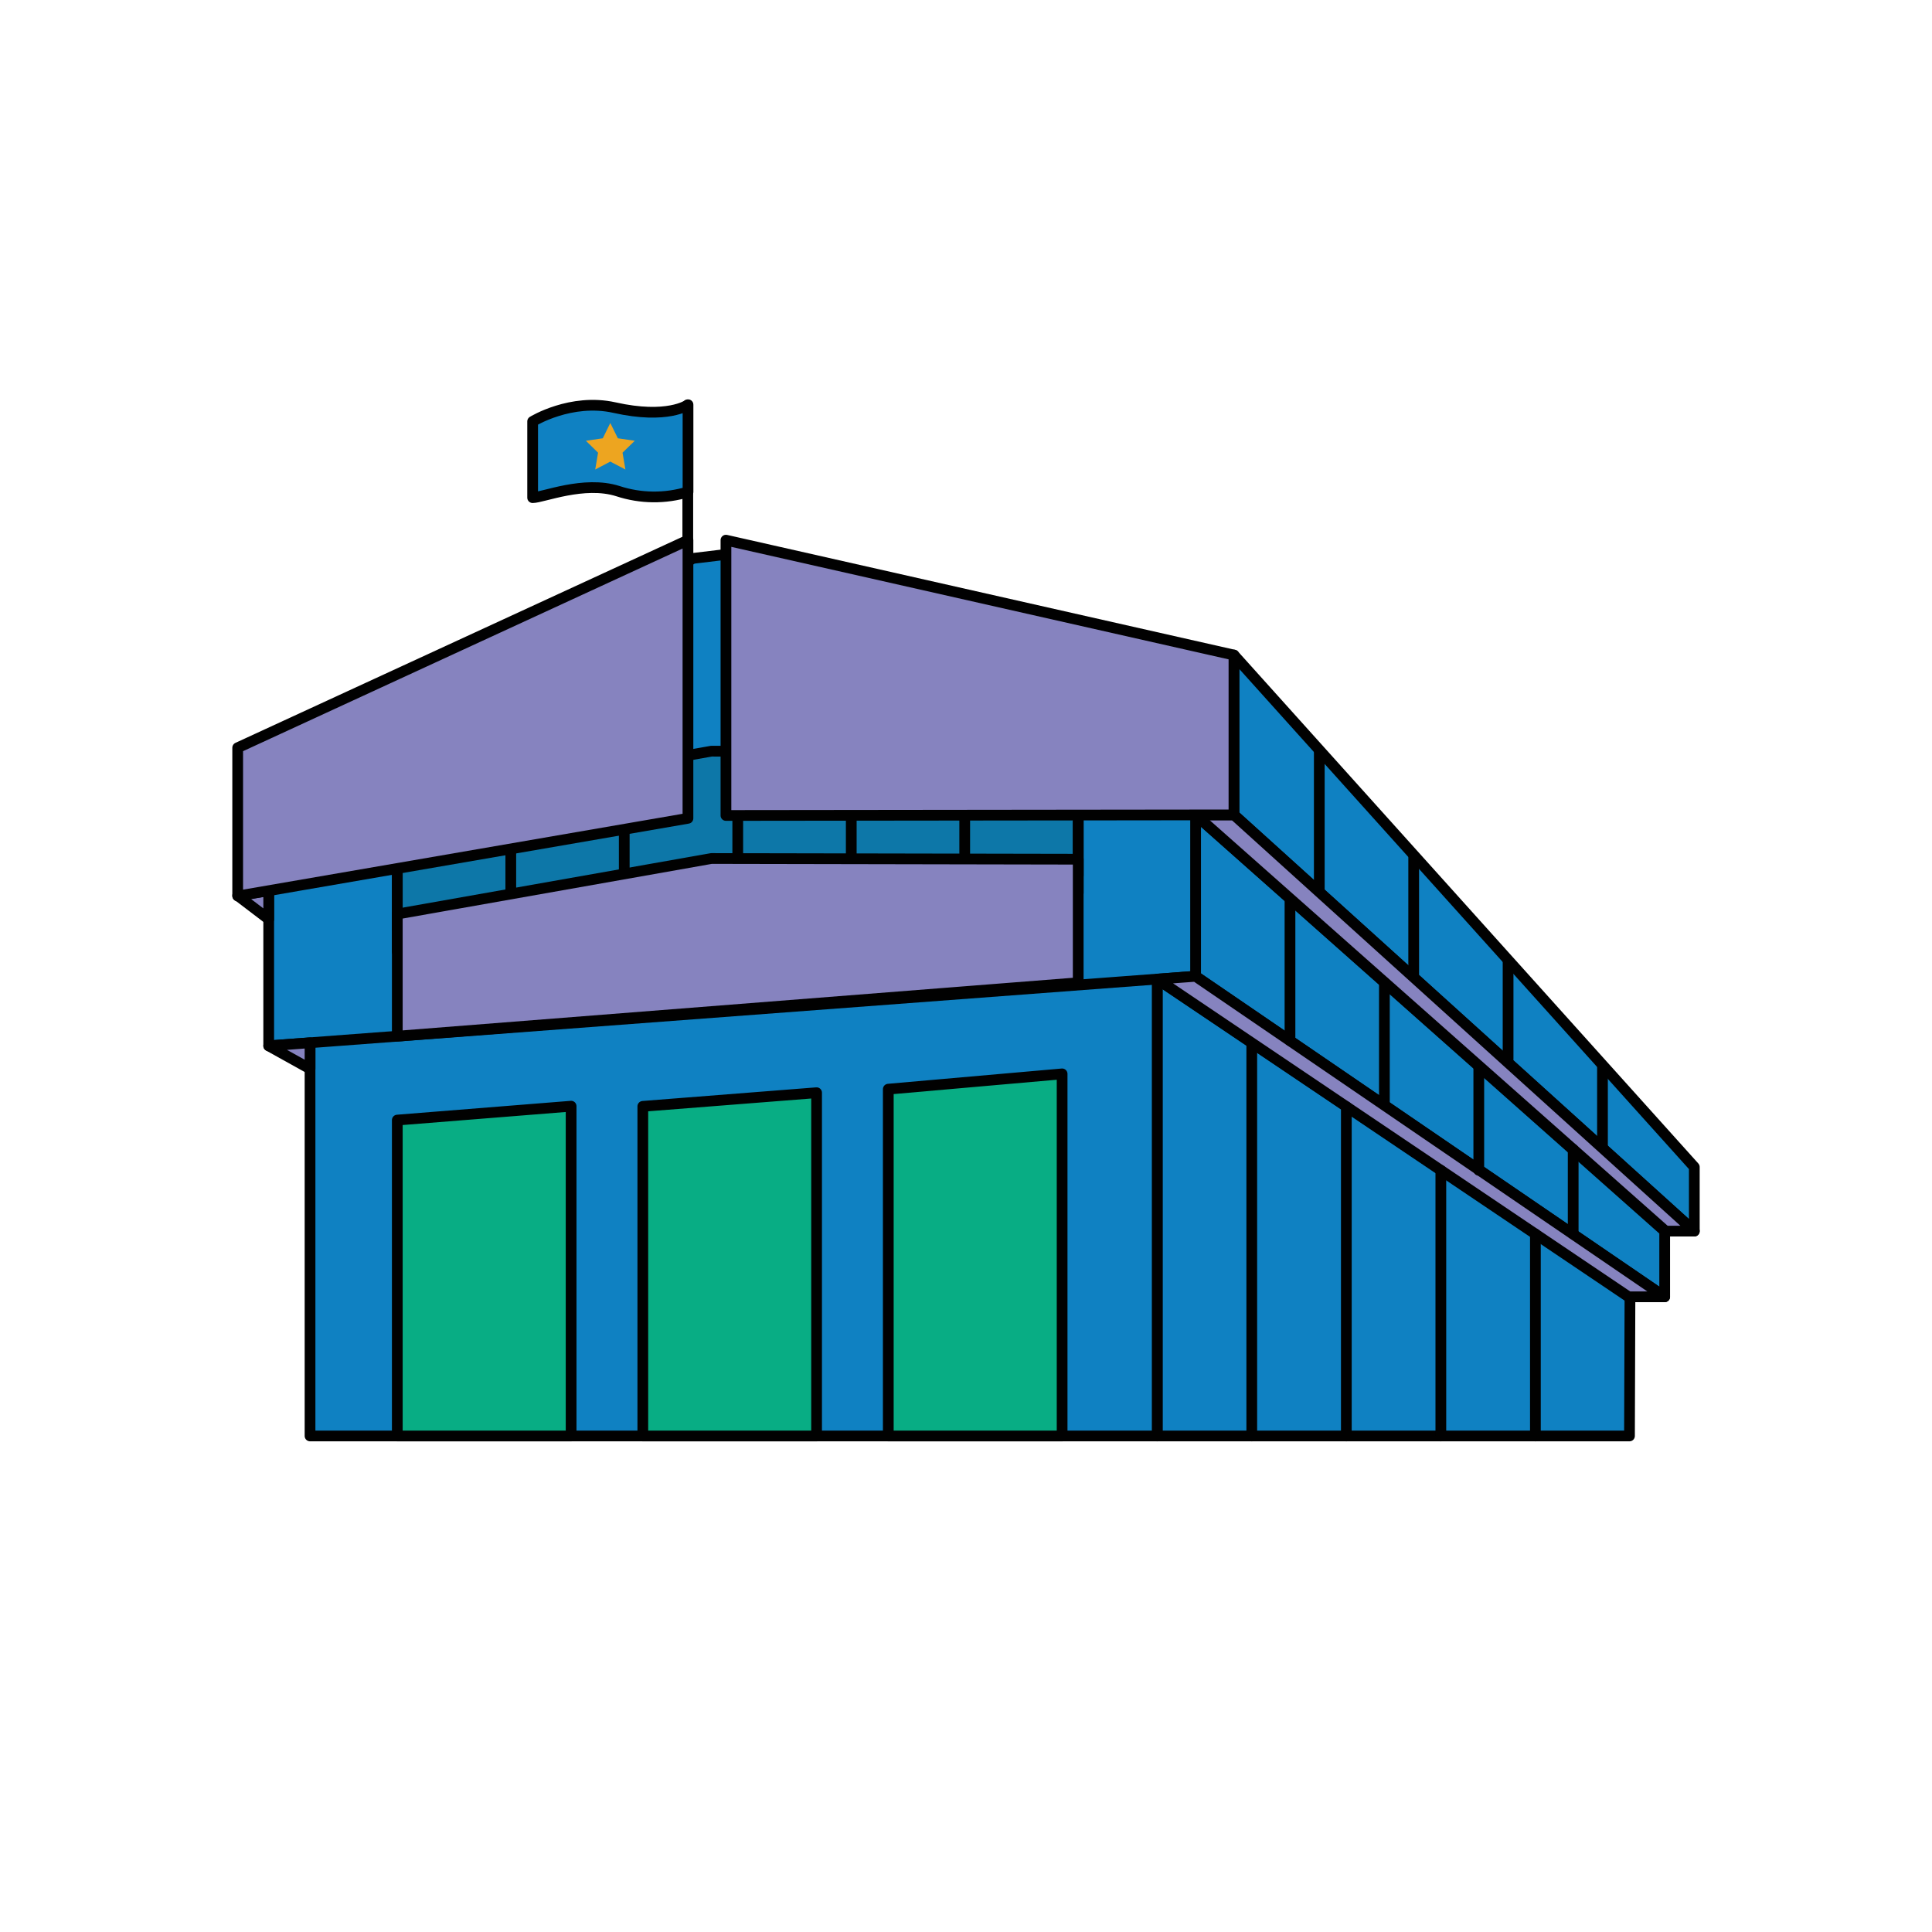
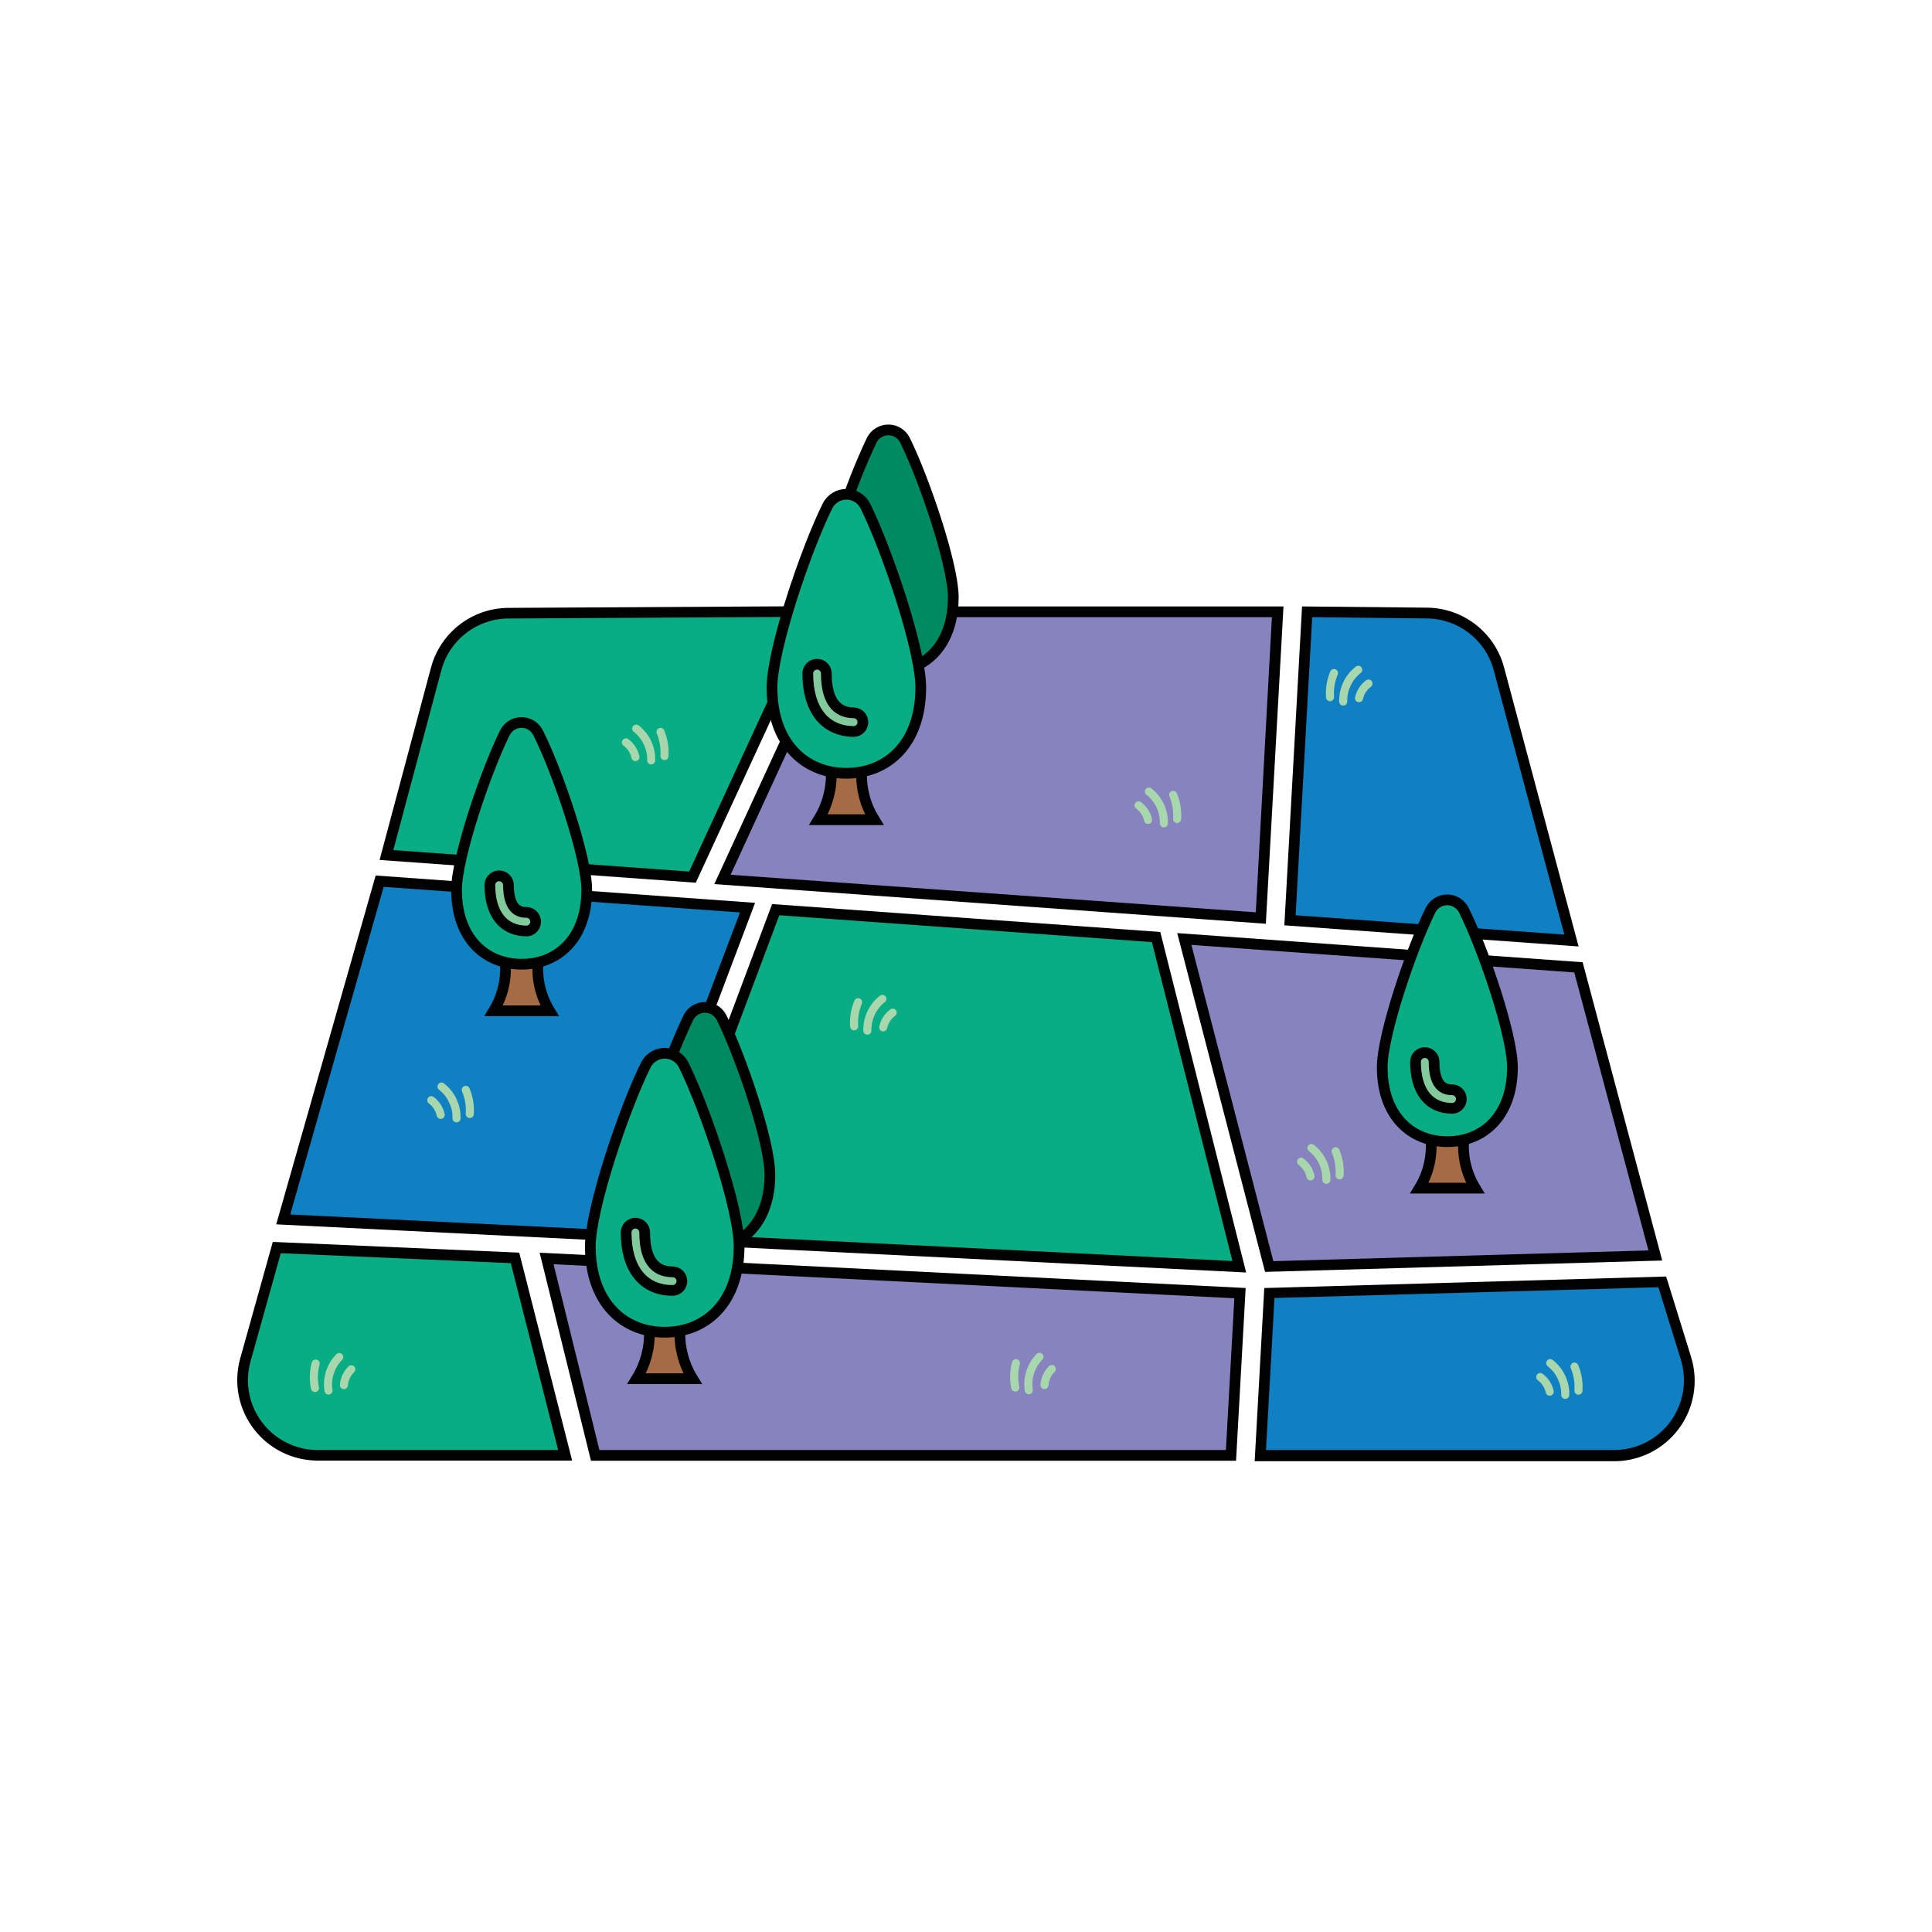
<svg xmlns="http://www.w3.org/2000/svg" id="Landmark" viewBox="0 0 360 360">
  <defs>
-     <style>.cls-1{fill:#0f81c2;}.cls-1,.cls-2,.cls-3,.cls-5{stroke:#010101;stroke-linecap:round;stroke-linejoin:round;stroke-width:2px;}.cls-2{fill:#0d77a8;}.cls-3{fill:#8683bf;}.cls-4{fill:#eda520;}.cls-5{fill:#08ad84;}</style>
+     <style>.cls-1{fill:#0f81c2;}.cls-2{fill:#010101;}.cls-3,.cls-7{fill:#08ad84;}.cls-4,.cls-5{fill:#8683bf;}.cls-5{stroke:#a9d7ad;stroke-width:1.5px;}.cls-5,.cls-7,.cls-9{stroke-linecap:round;stroke-linejoin:round;}.cls-6{fill:#a56b44;}.cls-6,.cls-7,.cls-8,.cls-9{stroke:#010101;stroke-width:2px;}.cls-6,.cls-8{stroke-miterlimit:10;}.cls-8{fill:#82ca9c;}.cls-9{fill:#008a62;}</style>
  </defs>
-   <polygon class="cls-1" points="215.63 182.45 215.63 267.57 303.63 267.57 303.72 241.64 215.63 182.45" />
-   <polygon class="cls-1" points="57.77 174.29 57.77 267.57 215.63 267.57 215.63 182.45 221 161.71 57.77 174.29" />
-   <polygon class="cls-1" points="229.93 122.06 315.71 217.46 315.71 229.4 229.93 151.84 229.93 122.06" />
-   <polygon class="cls-1" points="222.78 151.84 310.19 229.4 310.19 241.64 222.78 181.9 222.78 151.84" />
-   <polygon class="cls-1" points="129.12 104.05 134.35 103.42 228.05 126.74 222.78 151.84 222.78 181.9 50.07 194.88 50.07 150.12 129.12 104.05" />
-   <polygon class="cls-2" points="74.03 150.32 74.03 173.08 200.91 163.12 200.91 140.1 132.56 139.97 74.03 150.32" />
-   <line class="cls-2" x1="74.03" y1="148.23" x2="74.03" y2="177.35" />
-   <line class="cls-2" x1="95.18" y1="145.42" x2="95.18" y2="174.53" />
-   <line class="cls-2" x1="116.32" y1="140.91" x2="116.32" y2="170.02" />
-   <line class="cls-2" x1="137.47" y1="138.66" x2="137.47" y2="167.77" />
-   <line class="cls-2" x1="158.62" y1="138.66" x2="158.62" y2="167.77" />
-   <line class="cls-2" x1="179.76" y1="137.28" x2="179.76" y2="166.39" />
-   <line class="cls-2" x1="200.91" y1="137.28" x2="200.91" y2="166.39" />
-   <polygon class="cls-3" points="74.03 170.32 74.03 193.08 200.91 183.12 200.91 160.1 132.56 159.97 74.03 170.32" />
-   <polygon class="cls-3" points="222.78 181.92 215.63 182.45 303.46 241.64 310.19 241.64 222.78 181.92" />
-   <polygon class="cls-3" points="229.93 151.84 222.78 151.84 310.36 229.4 315.71 229.4 229.93 151.84" />
-   <polygon class="cls-3" points="50.07 194.88 57.77 194.3 57.77 199.16 50.07 194.88" />
-   <polygon class="cls-3" points="44.29 166.88 50.07 165.97 50.07 171.28 44.29 166.88" />
-   <line class="cls-3" x1="128.16" y1="75.43" x2="128.16" y2="104.32" />
-   <path class="cls-1" d="M99.25,78.53s7.13-4.39,15.24-2.58c9.89,2.22,13.71-.52,13.71-.52V91.66a21.68,21.68,0,0,1-13.08-.15c-6.31-2-14,1.22-15.87,1.22Z" />
-   <polygon class="cls-4" points="113.72 78.82 115.13 81.67 118.28 82.13 116 84.35 116.54 87.49 113.72 86.01 110.91 87.49 111.44 84.35 109.17 82.13 112.32 81.67 113.72 78.82" />
-   <polygon class="cls-5" points="74.03 208.71 74.03 267.57 106.42 267.57 106.42 206.12 74.03 208.71" />
-   <polygon class="cls-5" points="119.78 206.15 119.78 267.57 152.16 267.57 152.16 203.61 119.78 206.15" />
-   <polygon class="cls-5" points="165.52 202.95 165.52 267.57 197.91 267.57 197.91 200.1 165.52 202.95" />
-   <polygon class="cls-3" points="128.19 100.65 128.19 152.48 44.29 166.96 44.29 139.33 128.19 100.65" />
-   <polygon class="cls-3" points="135.27 100.65 135.27 151.95 229.93 151.84 229.93 122.06 135.27 100.65" />
-   <line class="cls-1" x1="233.25" y1="194.88" x2="233.25" y2="267.57" />
-   <line class="cls-1" x1="250.87" y1="206.2" x2="250.87" y2="267.57" />
-   <line class="cls-1" x1="268.48" y1="218.07" x2="268.48" y2="267.57" />
-   <line class="cls-1" x1="286.1" y1="229.94" x2="286.1" y2="267.57" />
-   <line class="cls-1" x1="240.37" y1="167.77" x2="240.37" y2="193.92" />
-   <line class="cls-1" x1="257.96" y1="183.06" x2="257.96" y2="205.76" />
-   <line class="cls-1" x1="275.55" y1="198.82" x2="275.55" y2="218.07" />
-   <line class="cls-1" x1="293.14" y1="214.15" x2="293.14" y2="229.94" />
-   <line class="cls-1" x1="245.83" y1="140.05" x2="245.83" y2="165.89" />
-   <line class="cls-1" x1="263.42" y1="159.79" x2="263.42" y2="181.49" />
-   <line class="cls-1" x1="281.01" y1="179.07" x2="281.01" y2="197.32" />
-   <line class="cls-1" x1="298.6" y1="198.82" x2="298.6" y2="213.66" />
+   <path class="cls-1" d="M240.37,171.45,243.56,114l22.37.25A14,14,0,0,1,279.3,124.6l13.52,50.62Z" />
+   <path class="cls-2" d="M244.51,115l21.41.24a13,13,0,0,1,12.41,9.64l13.16,49.27-50.07-3.6L244.51,115m-1.89-2-3.3,59.42,54.83,3.94-13.89-52a15,15,0,0,0-14.32-11.13L242.62,113Z" />
+   <polygon class="cls-1" points="52.77 227.19 70.74 164.19 139.29 169.12 116.15 230.34 52.77 227.19" />
+   <path class="cls-2" d="M71.48,165.25l66.4,4.77L115.47,229.3l-61.39-3,17.4-61M70,163.14l-18.53,65,65.36,3.24,23.87-63.15L70,163.14Z" />
+   <path class="cls-3" d="M72,159.35l9.26-34.68a14,14,0,0,1,13.45-10.38l57.12-.32L129,163.45Z" />
+   <path class="cls-2" d="M150.27,115,128.41,162.4l-55.12-4,8.95-33.51a13,13,0,0,1,12.48-9.64l55.55-.31m3.13-2h0Zm0,0-58.69.33a15,15,0,0,0-14.4,11.12l-9.58,35.85,58.92,4.24L153.4,113Z" />
+   <polygon class="cls-4" points="134.61 163.85 157.55 113.96 238.1 113.96 234.93 171.06 134.61 163.85" />
+   <path class="cls-2" d="M237,115l-3,55-97.86-7,22.06-48H237m2.12-2Zm0,0H156.91L133.1,164.74l102.77,7.39L239.16,113Z" />
+   <path class="cls-3" d="M59.19,271.19a14,14,0,0,1-13.47-17.76l5.85-21L96,234.41l9.37,36.78Z" />
+   <path class="cls-2" d="M52.32,233.52l42.86,1.85L104,270.19H59.19A13,13,0,0,1,46.68,253.7l5.64-20.18m-1.5-2.07-6.07,21.71a15,15,0,0,0,14.44,19h47.42l-9.86-38.75-45.93-2Z" />
+   <polygon class="cls-3" points="121.65 230.61 144.57 169.5 215.43 174.59 230.97 236.03 121.65 230.61" />
+   <path class="cls-2" d="M145.24,170.55l69.4,5,15,59.42-106.6-5.28,22.17-59.13m-1.34-2.1-23.67,63.09,112,5.56-16-63.45-72.33-5.2Z" />
+   <polygon class="cls-4" points="110.91 271.19 101.86 234.51 231.06 240.97 229.38 271.19 110.91 271.19" />
+   <path class="cls-2" d="M103.15,235.57,230,241.91l-1.57,28.28H111.69l-8.54-34.62m-2.59-2.13,9.56,38.75h120.2L232.11,240l-131.55-6.58Z" />
+   <polygon class="cls-4" points="220.68 174.97 294.12 180.25 308.46 233.91 236.5 235.97 220.68 174.97" />
+   <path class="cls-2" d="M222,176.07l71.34,5.13L307.16,233l-69.89,2L222,176.07m-2.64-2.2L235.73,237l74-2.12L294.9,179.3l-75.54-5.43Z" />
+   <path class="cls-1" d="M234.84,271.19l1.69-30.3,73.22-2.1,4.42,14.26a14,14,0,0,1-13.36,18.14Z" />
+   <path class="cls-2" d="M309,239.82l4.2,13.53a13,13,0,0,1-12.41,16.84H235.9l1.58-28.33,71.54-2m1.46-2-74.9,2.15-1.79,32.27h67a15,15,0,0,0,14.32-19.43l-4.65-15Z" />
+   <path class="cls-5" d="M80.36,205a4.64,4.64,0,0,1,1.76,2.74" />
+   <path class="cls-5" d="M82.27,202.47a7.25,7.25,0,0,1,2.8,5.92" />
+   <path class="cls-5" d="M86.79,203.08a9.78,9.78,0,0,1,.74,4.5" />
+   <path class="cls-5" d="M212.16,150.06a4.61,4.61,0,0,1,1.77,2.73" />
+   <path class="cls-5" d="M214.08,147.5a7.23,7.23,0,0,1,2.79,5.92" />
+   <path class="cls-5" d="M218.6,148.11a9.89,9.89,0,0,1,.74,4.5" />
+   <path class="cls-5" d="M116.63,138.33a4.6,4.6,0,0,1,1.77,2.74" />
+   <path class="cls-5" d="M118.55,135.77a7.25,7.25,0,0,1,2.79,5.92" />
+   <path class="cls-5" d="M123.07,136.38a9.89,9.89,0,0,1,.74,4.5" />
+   <path class="cls-5" d="M242.44,216.47a4.64,4.64,0,0,1,1.76,2.74" />
+   <path class="cls-5" d="M244.36,213.91a7.27,7.27,0,0,1,2.79,5.92" />
+   <path class="cls-5" d="M248.87,214.52a9.78,9.78,0,0,1,.74,4.5" />
+   <path class="cls-5" d="M287,256.59a4.61,4.61,0,0,1,1.76,2.73" />
+   <path class="cls-5" d="M288.86,254a7.26,7.26,0,0,1,2.8,5.92" />
+   <path class="cls-5" d="M293.38,254.64a9.76,9.76,0,0,1,.74,4.5" />
+   <path class="cls-5" d="M166.34,188.69a4.6,4.6,0,0,0-1.77,2.74" />
+   <path class="cls-5" d="M164.42,186.13a7.28,7.28,0,0,0-2.8,5.92" />
+   <path class="cls-5" d="M159.9,186.74a9.89,9.89,0,0,0-.74,4.5" />
+   <path class="cls-5" d="M255,127.37a4.58,4.58,0,0,0-1.77,2.73" />
+   <path class="cls-5" d="M253.09,124.81a7.25,7.25,0,0,0-2.8,5.92" />
+   <path class="cls-5" d="M248.57,125.41a9.78,9.78,0,0,0-.74,4.5" />
+   <path class="cls-5" d="M196,255.09a4.61,4.61,0,0,0-1.38,3" />
+   <path class="cls-5" d="M193.7,252.82a7.28,7.28,0,0,0-2,6.24" />
+   <path class="cls-5" d="M189.31,254a9.9,9.9,0,0,0-.13,4.56" />
+   <path class="cls-5" d="M65.46,255.14a4.64,4.64,0,0,0-1.38,2.95" />
+   <path class="cls-5" d="M63.21,252.87a7.26,7.26,0,0,0-2,6.24" />
+   <path class="cls-5" d="M58.82,254.08a9.77,9.77,0,0,0-.13,4.56" />
+   <path id="Shape" class="cls-6" d="M102.4,188.34a15.08,15.08,0,0,1-2.15-9h-6.1a15.08,15.08,0,0,1-2.15,9Z" />
+   <path id="Shape-2" data-name="Shape" class="cls-7" d="M109.33,165.81c0,9.09-5.43,13.86-12.13,13.86s-12.13-4.77-12.13-13.86c0-6.08,5.44-22.05,9-29.26a3.46,3.46,0,0,1,6.2,0C103.9,143.76,109.33,159.73,109.33,165.81Z" />
+   <path id="Shape-3" data-name="Shape" class="cls-8" d="M98.2,173.48c-4.4,0-6.93-3.16-6.93-8.67a1.74,1.74,0,0,1,3.47,0c0,5.2,2.51,5.2,3.46,5.2a1.74,1.74,0,0,1,0,3.47Z" />
+   <path id="Shape-4" data-name="Shape" class="cls-6" d="M274.89,221.39a15.08,15.08,0,0,1-2.15-9h-6.1a15.08,15.08,0,0,1-2.15,9Z" />
+   <path id="Shape-5" data-name="Shape" class="cls-7" d="M281.82,198.86c0,9.1-5.43,13.87-12.13,13.87s-12.13-4.77-12.13-13.87c0-6.08,5.43-22.05,9-29.26a3.46,3.46,0,0,1,6.2,0C276.38,176.81,281.82,192.78,281.82,198.86Z" />
+   <path id="Shape-6" data-name="Shape" class="cls-8" d="M270.69,206.53c-4.41,0-6.93-3.16-6.93-8.67a1.73,1.73,0,0,1,3.46,0c0,5.2,2.52,5.2,3.47,5.2a1.74,1.74,0,0,1,0,3.47Z" />
+   <path id="Shape-7" data-name="Shape" class="cls-6" d="M162.91,152.74a15.91,15.91,0,0,1-2.37-8.92h-5.65a15.91,15.91,0,0,1-2.37,8.92Z" />
+   <path id="Shape-8" data-name="Shape" class="cls-9" d="M171.3,123.77h0c3.78-2,6.33-6.24,6.33-12.48,0-6.08-5.44-22.05-9-29.26a3.46,3.46,0,0,0-6.2,0,114.09,114.09,0,0,0-5.53,14.07Z" />
+   <path id="Shape-9" data-name="Shape" class="cls-7" d="M171.57,128.09c0,10.49-6.2,16-13.86,16s-13.86-5.5-13.86-16c0-7,6.21-25.45,10.32-33.77a3.94,3.94,0,0,1,7.09,0c4.1,8.32,10.31,26.75,10.31,33.77Z" />
+   <path id="Shape-10" data-name="Shape" class="cls-8" d="M159.18,136.3c-5.43,0-8.66-4-8.66-10.8a1.73,1.73,0,1,1,3.46,0c0,4.86,1.75,7.33,5.2,7.33a1.74,1.74,0,0,1,0,3.47Z" />
+   <path id="Shape-11" data-name="Shape" class="cls-6" d="M129.06,256.9a15.93,15.93,0,0,1-2.37-8.92H121a15.93,15.93,0,0,1-2.37,8.92Z" />
+   <path id="Shape-12" data-name="Shape" class="cls-9" d="M137.14,231.37h0c3.77-2,6.32-6.24,6.32-12.47s-5.44-22.06-9-29.27a3.46,3.46,0,0,0-6.2,0,114.09,114.09,0,0,0-5.53,14.07Z" />
+   <path id="Shape-13" data-name="Shape" class="cls-7" d="M137.72,232.24c0,10.49-6.2,16-13.86,16s-13.86-5.51-13.86-16c0-7,6.21-25.44,10.32-33.76a3.94,3.94,0,0,1,7.09,0c4.1,8.32,10.31,26.74,10.31,33.76Z" />
+   <path id="Shape-14" data-name="Shape" class="cls-8" d="M125.33,240.45c-5.43,0-8.66-4-8.66-10.8a1.73,1.73,0,1,1,3.46,0c0,4.87,1.75,7.34,5.2,7.34a1.73,1.73,0,1,1,0,3.46Z" />
</svg>
